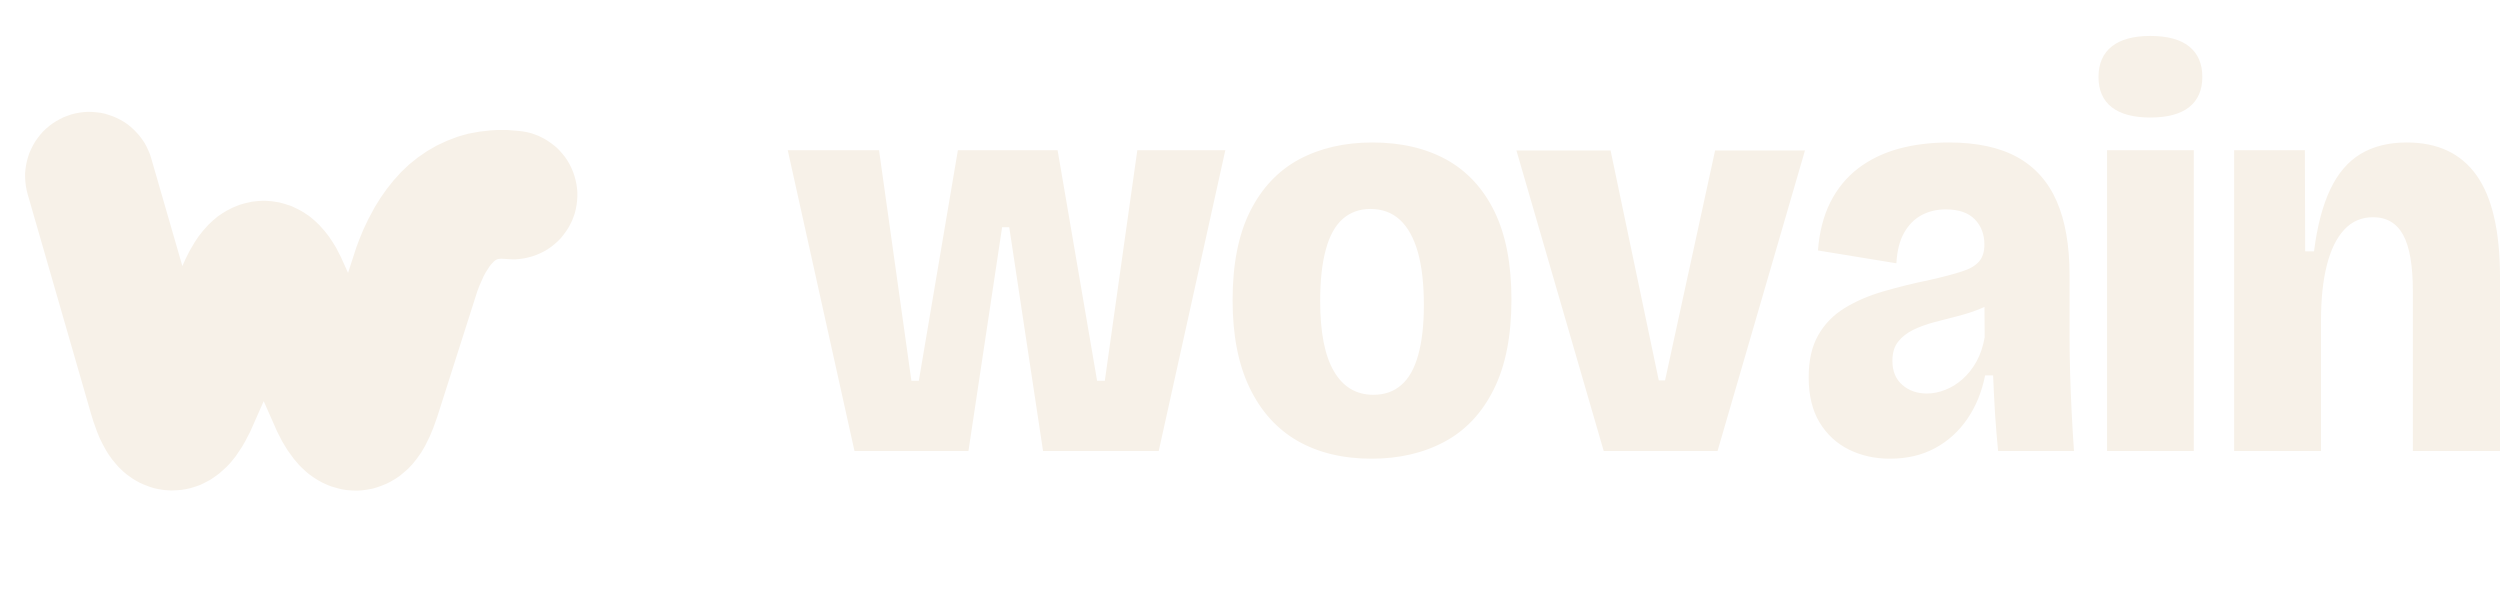
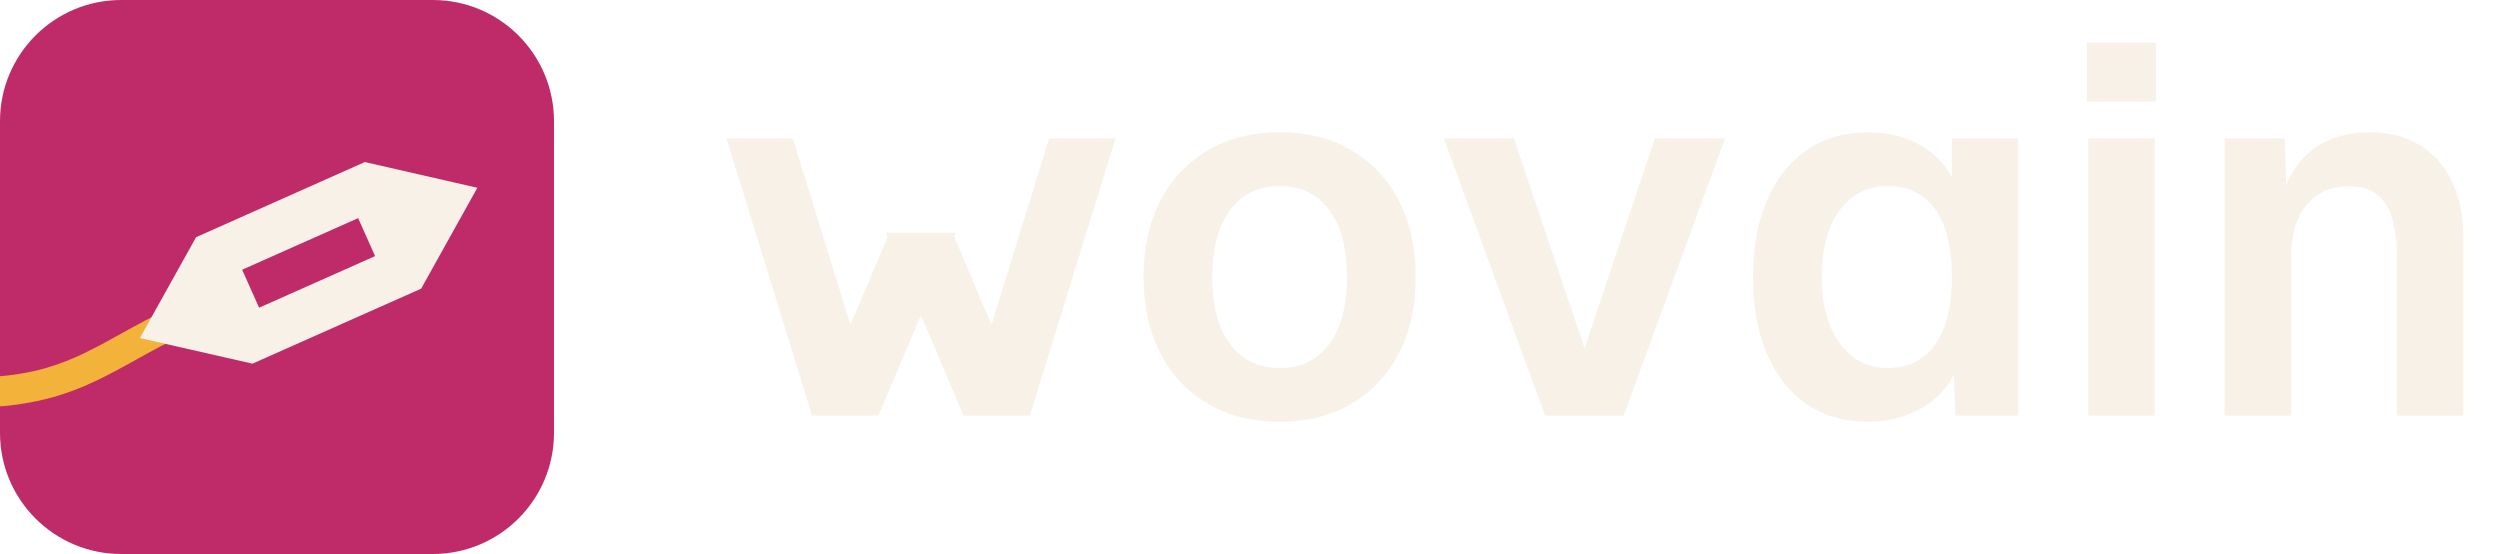
- <svg xmlns="http://www.w3.org/2000/svg" width="175.28" height="42.16" viewBox="0 -31.62 175.28 42.16" role="img">
-   <g transform="translate(0 0) scale(1)">
-     <g transform="translate(0 -31.62) scale(0.88)">
-       <path fill="#F7F1E8" fill-rule="evenodd" d="M7.25 32.96L2.2 15.46 2.12 15.14 2.06 14.81 2.02 14.47 2 14.14 2 13.8 2.03 13.47 2.08 13.14 2.15 12.81 2.24 12.49 2.35 12.17 2.49 11.86 2.64 11.56 2.81 11.27 3 11 3.21 10.73 3.43 10.48 3.67 10.25 3.93 10.03 4.2 9.83 4.48 9.65 4.77 9.49 5.07 9.34 5.39 9.22 5.7 9.11 6.03 9.03 6.36 8.97 6.69 8.93 7.03 8.91 7.36 8.92 7.7 8.95 8.03 8.99 8.36 9.06 8.68 9.16 9 9.27 9.3 9.4 9.6 9.55 9.89 9.72 10.17 9.91 10.43 10.12 10.68 10.35 10.91 10.59 11.13 10.84 11.33 11.11 11.52 11.39 11.68 11.69 11.82 11.99 11.95 12.3 12.05 12.62 14.53 21.2 14.78 20.64 15.1 20 15.51 19.3 15.81 18.85 16.17 18.39 16.59 17.92 16.96 17.57 17.34 17.25 17.74 16.98 18.05 16.79 18.52 16.55 19.05 16.33 19.46 16.21 20.07 16.07 20.52 16.02 20.85 16 21.17 16 21.64 16.03 22.26 16.13 22.7 16.25 23.24 16.43 23.64 16.62 23.97 16.79 24.28 16.98 24.68 17.25 25.06 17.57 25.43 17.92 25.85 18.39 26.21 18.85 26.51 19.3 26.78 19.74 27.16 20.48 27.73 21.74 28.39 19.71 28.63 19.07 28.96 18.27 29.33 17.49 29.86 16.5 30.32 15.76 30.82 15.05 31.37 14.36 31.96 13.71 32.6 13.1 33.3 12.54 34.03 12.04 34.81 11.59 35.63 11.21 36.47 10.89 36.92 10.76 37.32 10.65 38.19 10.49 39.06 10.39 39.56 10.36 40.44 10.36 41.32 10.43 41.65 10.47 41.98 10.53 42.31 10.61 42.63 10.72 42.94 10.84 43.24 10.99 43.53 11.15 43.81 11.34 44.08 11.54 44.34 11.75 44.58 11.99 44.8 12.24 45.01 12.5 45.2 12.78 45.37 13.07 45.52 13.37 45.65 13.68 45.76 13.99 45.85 14.32 45.92 14.64 45.97 14.98 46 15.31 46 15.65 45.98 15.98 45.94 16.31 45.88 16.64 45.8 16.97 45.69 17.29 45.57 17.6 45.42 17.9 45.26 18.19 45.07 18.47 44.87 18.74 44.66 19 44.42 19.24 44.17 19.46 43.91 19.67 43.63 19.86 43.34 20.03 43.04 20.18 42.73 20.31 42.42 20.42 42.09 20.51 41.77 20.58 41.43 20.63 41.1 20.66 40.76 20.66 39.93 20.61 39.66 20.64 39.49 20.72 39.35 20.83 39.14 21.05 39 21.23 38.7 21.7 38.53 22.01 38.19 22.78 38.03 23.2 34.84 33.2 34.53 34.07 34.24 34.77 33.86 35.54 33.56 36.05 33.19 36.57 32.87 36.97 32.51 37.35 32.13 37.68 31.83 37.93 31.5 38.15 31.09 38.39 30.81 38.53 30.37 38.71 30.03 38.83 29.69 38.93 29.19 39.02 28.82 39.07 28.44 39.09 28.07 39.08 27.57 39.04 27.21 38.98 26.86 38.89 26.41 38.76 26.12 38.65 25.68 38.45 25.34 38.26 25 38.05 24.6 37.76 24.35 37.55 24.02 37.24 23.84 37.06 23.42 36.57 22.91 35.87 22.49 35.18 22.08 34.38 21.01 31.96 19.94 34.38 19.53 35.17 19.27 35.62 18.78 36.35 18.37 36.86 18.04 37.21 17.46 37.73 17.06 38.02 16.73 38.24 16.23 38.5 15.94 38.64 15.63 38.75 15.18 38.89 14.82 38.97 14.45 39.03 14.08 39.06 13.64 39.08 13.06 39.04 12.63 38.97 12.26 38.89 11.91 38.78 11.42 38.59 11.13 38.46 10.84 38.3 10.56 38.13 10.11 37.81 9.8 37.55 9.44 37.2 9.23 36.96 8.94 36.61 8.66 36.22 8.45 35.88 8.17 35.37 7.93 34.88 7.73 34.39 7.43 33.55Z" />
-     </g>
-     <g transform="translate(54.81 0)">
-       <path fill="#F7F1E8" d="M5.1 0 0.42 -21.09H6.82L9.09 -4.92H9.61L12.35 -21.09H19.34L22.11 -4.92H22.65L24.93 -21.09H31.1L26.43 0H18.32L15.95 -15.69H15.45L13.09 0ZM41.35 0.54Q38.35 0.54 36.16 -0.71Q33.98 -1.97 32.8 -4.44Q31.61 -6.91 31.61 -10.57Q31.61 -14.36 32.84 -16.81Q34.07 -19.26 36.28 -20.45Q38.49 -21.63 41.41 -21.63Q44.41 -21.63 46.6 -20.43Q48.78 -19.22 49.97 -16.79Q51.16 -14.35 51.16 -10.62Q51.16 -6.78 49.91 -4.3Q48.67 -1.82 46.45 -0.64Q44.24 0.54 41.35 0.54ZM41.48 -3.94Q42.66 -3.94 43.44 -4.63Q44.23 -5.31 44.62 -6.72Q45.02 -8.13 45.02 -10.22Q45.02 -12.45 44.6 -13.94Q44.17 -15.44 43.35 -16.2Q42.52 -16.97 41.27 -16.97Q40.13 -16.97 39.33 -16.27Q38.54 -15.57 38.15 -14.14Q37.75 -12.7 37.75 -10.51Q37.75 -7.22 38.72 -5.58Q39.68 -3.94 41.48 -3.94ZM57.63 0 51.51 -21.07H58.11L61.49 -4.95H61.93L65.44 -21.07H71.74L65.61 0ZM77.7 0.54Q76.13 0.54 74.84 -0.09Q73.54 -0.73 72.77 -1.99Q72 -3.26 72 -5.17Q72 -6.95 72.67 -8.12Q73.33 -9.29 74.52 -10.02Q75.71 -10.75 77.24 -11.19Q78.77 -11.64 80.48 -11.99Q81.89 -12.31 82.72 -12.58Q83.56 -12.84 83.94 -13.28Q84.32 -13.71 84.32 -14.47Q84.32 -15.56 83.64 -16.25Q82.96 -16.94 81.61 -16.94Q80.68 -16.94 79.92 -16.54Q79.16 -16.13 78.69 -15.3Q78.22 -14.47 78.15 -13.16L72.65 -14.06Q72.8 -16.01 73.52 -17.44Q74.24 -18.87 75.46 -19.81Q76.68 -20.74 78.3 -21.19Q79.92 -21.63 81.83 -21.63Q84.76 -21.63 86.63 -20.6Q88.49 -19.57 89.39 -17.51Q90.29 -15.45 90.29 -12.33V-8.13Q90.29 -6.82 90.33 -5.43Q90.37 -4.05 90.44 -2.68Q90.51 -1.31 90.6 0H85.28Q85.16 -1.23 85.07 -2.55Q84.99 -3.87 84.93 -5.3H84.37Q84.03 -3.58 83.13 -2.26Q82.23 -0.94 80.86 -0.2Q79.49 0.54 77.7 0.54ZM80.28 -4.03Q80.94 -4.03 81.58 -4.29Q82.23 -4.54 82.79 -5.04Q83.36 -5.54 83.77 -6.28Q84.18 -7.03 84.34 -7.98L84.32 -10.81L85.34 -10.79Q84.81 -10.29 84.05 -9.98Q83.29 -9.67 82.46 -9.46Q81.62 -9.25 80.8 -9.03Q79.98 -8.81 79.32 -8.49Q78.67 -8.17 78.27 -7.66Q77.87 -7.16 77.87 -6.32Q77.87 -5.23 78.57 -4.63Q79.26 -4.03 80.28 -4.03ZM92.92 0V-21.09H99V0ZM95.95 -23.38Q94.18 -23.38 93.25 -24.1Q92.32 -24.83 92.32 -26.22Q92.32 -27.63 93.26 -28.37Q94.19 -29.1 95.95 -29.1Q97.76 -29.1 98.68 -28.36Q99.6 -27.61 99.6 -26.23Q99.6 -24.85 98.68 -24.11Q97.75 -23.38 95.95 -23.38ZM101.83 0V-12.56L101.83 -21.09H106.79L106.81 -14H107.43Q107.77 -16.66 108.57 -18.34Q109.37 -20.03 110.7 -20.83Q112.04 -21.63 113.93 -21.63Q117.2 -21.63 118.83 -19.32Q120.47 -17.01 120.47 -12.18V0H114.36V-11.22Q114.36 -13.9 113.68 -15.15Q113 -16.39 111.57 -16.39Q110.36 -16.39 109.55 -15.52Q108.74 -14.65 108.33 -13.03Q107.92 -11.42 107.92 -9.13V0Z" />
+ <svg xmlns="http://www.w3.org/2000/svg" viewBox="0 0 216.61 48" role="img" aria-label="wovain">
+   <g>
+     <defs>
+       <clipPath id="ld">
+         <path d="M10.5,0H37.5A10.5,10.5 0 0 1 48.0,10.5V37.5A10.5,10.5 0 0 1 37.5,48.0H10.5A10.5,10.5 0 0 1 0,37.5V10.5A10.5,10.5 0 0 1 10.5,0Z" />
+       </clipPath>
+     </defs>
+     <g clip-path="url(#ld)">
+       <rect width="48" height="48" fill="#BE2B68" />
+       <g>
+         <path d="M14.70,26.72 L14.68,26.73 14.16,26.98 14.14,26.99 13.64,27.23 13.62,27.24 13.13,27.49 13.11,27.50 12.63,27.75 12.62,27.75 12.15,28.00 12.14,28.01 11.68,28.26 11.67,28.26 11.22,28.51 11.21,28.51 10.77,28.76 10.77,28.76 10.33,29.00 9.89,29.24 9.46,29.48 9.04,29.71 8.62,29.93 8.20,30.15 7.78,30.36 7.36,30.57 6.94,30.77 6.52,30.96 6.09,31.14 5.65,31.32 5.21,31.48 4.76,31.64 4.29,31.79 3.82,31.93 3.32,32.06 2.82,32.18 2.29,32.29 1.75,32.38 1.19,32.47 0.60,32.54 -0.01,32.60 -0.64,32.65 -1.30,32.69 -1.99,32.70 -2.71,32.71 -3.45,32.70 -4.23,32.67 -5.05,32.63 -5.91,32.56 -6.09,35.16 -5.22,35.22 -5.20,35.22 -4.36,35.27 -4.34,35.27 -3.53,35.30 -3.51,35.30 -2.73,35.31 -2.70,35.31 -1.96,35.30 -1.93,35.30 -1.21,35.28 -1.18,35.28 -0.49,35.25 -0.46,35.25 0.20,35.19 0.24,35.19 0.88,35.13 0.91,35.12 1.53,35.05 1.56,35.04 2.16,34.95 2.19,34.94 2.77,34.84 2.80,34.83 3.36,34.72 3.40,34.71 3.94,34.58 3.97,34.58 4.49,34.44 4.53,34.43 5.04,34.28 5.07,34.27 5.56,34.11 5.60,34.10 6.08,33.93 6.11,33.92 6.58,33.75 6.61,33.73 7.07,33.55 7.10,33.54 7.55,33.35 7.57,33.33 8.02,33.13 8.04,33.12 8.48,32.92 8.50,32.91 8.94,32.69 8.95,32.69 9.38,32.47 9.40,32.46 9.83,32.23 9.84,32.23 10.27,32.00 10.28,31.99 10.71,31.76 10.71,31.76 11.15,31.52 11.15,31.52 11.59,31.28 12.03,31.03 12.47,30.79 12.92,30.54 13.37,30.30 13.83,30.05 14.30,29.81 14.78,29.57 15.28,29.32 15.78,29.09 16.32,28.84 15.24,26.48Z" fill="#F3B23A" />
+         <path fill-rule="evenodd" d="M12.12,29.29 L16.99,20.55 31.61,14.04 41.36,16.27 36.49,25.01 21.87,31.51Z M20.98,23.37 L31.03,18.90 32.50,22.19 22.45,26.66Z" fill="#F7F1E8" />
+       </g>
    </g>
  </g>
+   <path transform="translate(62.00 36.00) scale(0.04494)" d="M186.0,-0.0 L21.0,-534.0 L149.0,-534.0 L260.0,-174.8 L332.0,-344.9 L328.8,-352.4 L335.2,-352.4 L456.8,-352.4 L463.2,-352.4 L460.0,-344.9 L532.0,-174.8 L643.0,-534.0 L771.0,-534.0 L606.0,-0.0 L478.0,-0.0 L396.0,-193.7 L314.0,-0.0Z M1074.8,11.8 L1062.0,11.0 L1049.5,9.8 L1037.3,8.2 L1025.4,6.0 L1013.8,3.4 L1002.4,0.3 L991.3,-3.3 L980.4,-7.4 L969.9,-11.9 L959.6,-16.9 L949.6,-22.4 L939.9,-28.3 L930.6,-34.7 L921.7,-41.4 L913.1,-48.5 L904.9,-56.0 L897.1,-63.9 L889.6,-72.2 L882.5,-80.9 L875.8,-90.0 L869.4,-99.5 L863.4,-109.4 L857.8,-119.7 L852.6,-130.3 L847.8,-141.3 L843.5,-152.5 L839.7,-164.0 L836.3,-175.8 L833.3,-188.0 L830.9,-200.4 L828.8,-213.1 L827.2,-226.1 L826.1,-239.5 L825.4,-253.1 L825.2,-267.0 L825.4,-281.0 L826.1,-294.7 L827.2,-308.1 L828.8,-321.2 L830.9,-333.9 L833.3,-346.4 L836.3,-358.5 L839.7,-370.3 L843.5,-381.8 L847.8,-393.0 L852.6,-403.8 L857.8,-414.4 L863.4,-424.6 L869.4,-434.4 L875.8,-443.9 L882.5,-452.9 L889.6,-461.6 L897.1,-469.9 L904.9,-477.7 L913.1,-485.2 L921.7,-492.4 L930.6,-499.1 L939.9,-505.4 L949.6,-511.4 L959.6,-516.9 L969.9,-522.0 L980.4,-526.5 L991.3,-530.6 L1002.4,-534.2 L1013.8,-537.4 L1025.4,-540.0 L1037.3,-542.2 L1049.5,-543.8 L1062.0,-545.0 L1074.8,-545.8 L1087.8,-546.0 L1100.8,-545.8 L1113.6,-545.0 L1126.0,-543.8 L1138.2,-542.2 L1150.1,-540.0 L1161.8,-537.4 L1173.1,-534.2 L1184.2,-530.6 L1195.0,-526.5 L1205.5,-522.0 L1215.7,-516.9 L1225.7,-511.4 L1235.3,-505.4 L1244.6,-499.1 L1253.5,-492.4 L1262.0,-485.2 L1270.2,-477.7 L1278.0,-469.9 L1285.5,-461.6 L1292.5,-452.9 L1299.3,-443.9 L1305.6,-434.4 L1311.6,-424.6 L1317.2,-414.4 L1322.4,-403.8 L1327.2,-393.0 L1331.5,-381.8 L1335.3,-370.3 L1338.7,-358.5 L1341.7,-346.4 L1344.1,-333.9 L1346.2,-321.2 L1347.8,-308.1 L1348.9,-294.7 L1349.6,-281.0 L1349.8,-267.0 L1349.6,-253.1 L1348.9,-239.5 L1347.8,-226.1 L1346.2,-213.1 L1344.1,-200.4 L1341.7,-188.0 L1338.7,-175.8 L1335.3,-164.0 L1331.5,-152.5 L1327.2,-141.3 L1322.4,-130.3 L1317.2,-119.7 L1311.6,-109.4 L1305.6,-99.5 L1299.3,-90.0 L1292.5,-80.9 L1285.5,-72.2 L1278.0,-63.9 L1270.2,-56.0 L1262.0,-48.5 L1253.5,-41.4 L1244.6,-34.7 L1235.3,-28.3 L1225.7,-22.4 L1215.7,-16.9 L1205.5,-11.9 L1195.0,-7.4 L1184.2,-3.3 L1173.1,0.3 L1161.8,3.4 L1150.1,6.0 L1138.2,8.2 L1126.0,9.8 L1113.6,11.0 L1100.8,11.8 L1087.8,12.0Z M1097.9,-91.9 L1107.6,-92.9 L1117.0,-94.5 L1125.9,-96.7 L1134.5,-99.6 L1142.6,-103.2 L1150.4,-107.4 L1157.8,-112.2 L1164.8,-117.6 L1171.4,-123.8 L1177.7,-130.5 L1183.5,-137.9 L1188.9,-145.9 L1193.9,-154.3 L1198.3,-163.3 L1202.3,-172.8 L1205.9,-182.8 L1208.9,-193.3 L1211.5,-204.3 L1213.6,-215.9 L1215.3,-227.9 L1216.5,-240.4 L1217.2,-253.5 L1217.4,-267.0 L1217.2,-280.5 L1216.5,-293.5 L1215.3,-306.0 L1213.6,-317.9 L1211.5,-329.4 L1208.9,-340.4 L1205.9,-350.9 L1202.3,-360.9 L1198.3,-370.4 L1193.9,-379.4 L1188.9,-387.9 L1183.5,-395.9 L1177.7,-403.3 L1171.4,-410.1 L1164.8,-416.2 L1157.8,-421.7 L1150.4,-426.6 L1142.6,-430.8 L1134.5,-434.3 L1125.9,-437.2 L1117.0,-439.5 L1107.6,-441.1 L1097.9,-442.1 L1087.8,-442.4 L1077.7,-442.1 L1068.0,-441.1 L1058.6,-439.5 L1049.7,-437.2 L1041.1,-434.3 L1032.9,-430.8 L1025.1,-426.6 L1017.7,-421.7 L1010.6,-416.2 L1004.0,-410.1 L997.7,-403.3 L991.8,-395.9 L986.3,-387.9 L981.4,-379.4 L976.8,-370.4 L972.8,-360.9 L969.2,-350.9 L966.2,-340.4 L963.5,-329.4 L961.4,-317.9 L959.7,-306.0 L958.6,-293.5 L957.8,-280.5 L957.6,-267.0 L957.8,-253.5 L958.6,-240.4 L959.7,-227.9 L961.4,-215.9 L963.5,-204.3 L966.2,-193.3 L969.2,-182.8 L972.8,-172.8 L976.8,-163.3 L981.4,-154.3 L986.3,-145.9 L991.8,-137.9 L997.7,-130.5 L1004.0,-123.8 L1010.6,-117.6 L1017.7,-112.2 L1025.1,-107.4 L1032.9,-103.2 L1041.1,-99.6 L1049.7,-96.7 L1058.6,-94.5 L1068.0,-92.9 L1077.7,-91.9 L1087.8,-91.6Z M1599.2,-0.0 L1404.2,-534.0 L1539.4,-534.0 L1675.4,-129.2 L1811.0,-534.0 L1946.2,-534.0 L1750.8,-0.0Z M2188.5,9.9 L2178.0,8.2 L2167.8,6.1 L2157.8,3.4 L2148.1,0.4 L2138.7,-3.2 L2129.5,-7.2 L2120.6,-11.8 L2111.9,-16.7 L2103.5,-22.2 L2095.4,-28.1 L2087.6,-34.4 L2080.1,-41.1 L2072.9,-48.2 L2066.1,-55.6 L2059.5,-63.5 L2053.3,-71.8 L2047.4,-80.4 L2041.8,-89.5 L2036.6,-98.9 L2031.6,-108.8 L2027.0,-119.0 L2022.7,-129.6 L2018.8,-140.5 L2015.3,-151.7 L2012.1,-163.3 L2009.3,-175.1 L2006.9,-187.3 L2004.9,-199.8 L2003.2,-212.6 L2001.9,-225.7 L2000.9,-239.2 L2000.4,-252.9 L2000.2,-267.0 L2000.4,-281.1 L2000.9,-294.8 L2001.9,-308.3 L2003.2,-321.4 L2004.9,-334.2 L2006.9,-346.7 L2009.4,-358.9 L2012.2,-370.7 L2015.4,-382.3 L2018.9,-393.5 L2022.9,-404.4 L2027.2,-415.0 L2031.9,-425.2 L2036.8,-435.1 L2042.1,-444.5 L2047.7,-453.6 L2053.7,-462.2 L2059.9,-470.5 L2066.5,-478.4 L2073.4,-485.8 L2080.6,-492.9 L2088.1,-499.6 L2095.9,-505.9 L2104.1,-511.8 L2112.5,-517.3 L2121.2,-522.3 L2130.1,-526.8 L2139.3,-530.8 L2148.7,-534.4 L2158.4,-537.5 L2168.3,-540.1 L2178.4,-542.2 L2188.8,-543.9 L2199.4,-545.1 L2210.3,-545.8 L2221.4,-546.0 L2230.6,-545.8 L2239.6,-545.4 L2248.5,-544.6 L2257.1,-543.4 L2265.6,-542.0 L2273.8,-540.2 L2281.9,-538.1 L2289.8,-535.7 L2297.6,-533.0 L2305.1,-530.0 L2312.4,-526.6 L2319.6,-522.9 L2326.5,-518.9 L2333.2,-514.7 L2339.5,-510.2 L2345.6,-505.5 L2351.3,-500.5 L2356.8,-495.2 L2362.0,-489.7 L2366.9,-484.0 L2371.5,-478.0 L2375.8,-471.7 L2379.9,-465.2 L2383.6,-458.4 L2383.6,-534.0 L2511.6,-534.0 L2511.6,-0.0 L2390.4,-0.0 L2387.4,-79.2 L2383.6,-72.2 L2379.5,-65.4 L2375.0,-58.9 L2370.3,-52.6 L2365.2,-46.6 L2359.9,-40.9 L2354.2,-35.5 L2348.3,-30.3 L2342.0,-25.3 L2335.5,-20.7 L2328.6,-16.2 L2321.4,-12.1 L2314.0,-8.3 L2306.4,-4.7 L2298.6,-1.6 L2290.7,1.3 L2282.6,3.8 L2274.4,6.0 L2266.0,7.8 L2257.4,9.3 L2248.6,10.5 L2239.7,11.3 L2230.6,11.8 L2221.4,12.0 L2210.2,11.8 L2199.2,11.0Z M2279.1,-92.9 L2285.2,-93.9 L2291.0,-95.1 L2296.7,-96.7 L2302.2,-98.5 L2307.6,-100.7 L2312.8,-103.1 L2317.8,-105.8 L2322.6,-108.7 L2327.3,-112.0 L2331.8,-115.5 L2336.1,-119.3 L2340.2,-123.4 L2344.2,-127.7 L2347.9,-132.3 L2351.5,-137.1 L2354.9,-142.2 L2358.1,-147.6 L2361.2,-153.2 L2364.0,-159.1 L2366.7,-165.3 L2369.2,-171.7 L2371.5,-178.4 L2373.6,-185.3 L2375.5,-192.4 L2377.2,-199.8 L2378.7,-207.3 L2380.0,-215.2 L2381.1,-223.2 L2382.0,-231.5 L2382.7,-240.0 L2383.2,-248.8 L2383.5,-257.8 L2383.6,-267.0 L2383.5,-276.4 L2383.2,-285.6 L2382.7,-294.5 L2382.0,-303.1 L2381.1,-311.5 L2380.0,-319.6 L2378.7,-327.5 L2377.2,-335.2 L2375.5,-342.6 L2373.6,-349.7 L2371.5,-356.6 L2369.2,-363.2 L2366.7,-369.6 L2364.0,-375.7 L2361.2,-381.5 L2358.1,-387.1 L2354.9,-392.4 L2351.5,-397.5 L2347.9,-402.3 L2344.2,-406.8 L2340.2,-411.1 L2336.1,-415.1 L2331.8,-418.8 L2327.3,-422.3 L2322.6,-425.5 L2317.8,-428.4 L2312.8,-431.1 L2307.6,-433.5 L2302.2,-435.6 L2296.7,-437.4 L2291.0,-438.9 L2285.2,-440.2 L2279.1,-441.1 L2272.9,-441.8 L2266.5,-442.3 L2260.0,-442.4 L2250.4,-442.1 L2241.2,-441.1 L2232.3,-439.5 L2223.7,-437.2 L2215.5,-434.3 L2207.6,-430.7 L2200.0,-426.4 L2192.8,-421.6 L2185.8,-416.0 L2179.3,-409.8 L2173.0,-403.0 L2167.1,-395.5 L2161.6,-387.4 L2156.6,-378.9 L2152.0,-369.9 L2147.9,-360.4 L2144.3,-350.4 L2141.2,-339.9 L2138.6,-329.0 L2136.4,-317.5 L2134.8,-305.6 L2133.6,-293.2 L2132.8,-280.4 L2132.6,-267.0 L2132.8,-253.9 L2133.6,-241.2 L2134.8,-228.9 L2136.5,-217.2 L2138.6,-205.8 L2141.3,-195.0 L2144.4,-184.5 L2148.0,-174.6 L2152.1,-165.0 L2156.7,-156.0 L2161.8,-147.4 L2167.3,-139.2 L2173.2,-131.6 L2179.5,-124.7 L2186.1,-118.4 L2193.0,-112.8 L2200.3,-107.8 L2207.8,-103.5 L2215.7,-99.9 L2223.9,-96.9 L2232.5,-94.6 L2241.3,-92.9 L2250.5,-91.9 L2260.0,-91.6 L2266.5,-91.7 L2272.9,-92.2Z M2646.4,-0.0 L2646.4,-534.0 L2774.4,-534.0 L2774.4,-0.0Z M2644.0,-605.4 L2644.0,-718.6 L2776.8,-718.6 L2776.8,-605.4Z M2909.4,-0.0 L2909.4,-534.0 L3025.2,-534.0 L3028.2,-443.6 L3030.0,-448.1 L3033.1,-455.2 L3036.4,-461.9 L3040.0,-468.3 L3043.8,-474.5 L3047.8,-480.3 L3052.0,-485.9 L3056.4,-491.2 L3060.9,-496.2 L3065.6,-501.0 L3070.5,-505.5 L3075.5,-509.8 L3080.6,-513.9 L3086.0,-517.6 L3091.5,-521.2 L3097.1,-524.4 L3102.9,-527.4 L3108.9,-530.2 L3115.0,-532.7 L3121.2,-535.0 L3127.5,-537.1 L3133.8,-539.0 L3140.3,-540.6 L3146.9,-542.1 L3153.5,-543.3 L3160.3,-544.2 L3167.1,-545.0 L3174.1,-545.6 L3181.1,-545.9 L3188.2,-546.0 L3197.9,-545.8 L3207.3,-545.3 L3216.5,-544.4 L3225.5,-543.1 L3234.1,-541.5 L3242.5,-539.6 L3250.7,-537.2 L3258.6,-534.5 L3266.2,-531.5 L3273.5,-528.1 L3280.7,-524.3 L3287.5,-520.2 L3294.1,-515.8 L3300.4,-511.1 L3306.4,-506.1 L3312.2,-500.8 L3317.7,-495.3 L3323.0,-489.5 L3327.9,-483.4 L3332.6,-477.0 L3337.0,-470.4 L3341.2,-463.5 L3345.1,-456.3 L3348.7,-448.9 L3352.0,-441.2 L3355.1,-433.3 L3357.8,-425.2 L3360.3,-417.0 L3362.5,-408.5 L3364.4,-399.8 L3366.0,-390.9 L3367.3,-381.8 L3368.3,-372.5 L3369.0,-363.0 L3369.5,-353.3 L3369.6,-343.4 L3369.6,-0.0 L3241.6,-0.0 L3241.6,-302.2 L3241.5,-309.6 L3241.4,-316.8 L3241.1,-323.8 L3240.6,-330.7 L3240.1,-337.3 L3239.4,-343.7 L3238.6,-350.0 L3237.7,-356.0 L3236.7,-361.9 L3235.6,-367.5 L3234.3,-373.0 L3232.9,-378.3 L3231.4,-383.4 L3229.7,-388.3 L3227.8,-392.9 L3225.8,-397.4 L3223.6,-401.6 L3221.3,-405.7 L3218.8,-409.5 L3216.1,-413.2 L3213.3,-416.6 L3210.3,-419.9 L3207.1,-422.9 L3203.8,-425.7 L3200.3,-428.3 L3196.6,-430.7 L3192.7,-432.8 L3188.6,-434.8 L3184.4,-436.5 L3179.9,-437.9 L3175.2,-439.2 L3170.4,-440.2 L3165.3,-441.0 L3160.1,-441.5 L3154.6,-441.9 L3149.0,-442.0 L3140.6,-441.7 L3132.5,-441.0 L3124.6,-439.8 L3117.1,-438.0 L3109.9,-435.8 L3102.9,-433.0 L3096.3,-429.8 L3089.9,-426.0 L3083.9,-421.8 L3078.1,-417.1 L3072.7,-411.8 L3067.5,-406.1 L3062.7,-399.9 L3058.3,-393.2 L3054.3,-386.1 L3050.8,-378.6 L3047.6,-370.6 L3044.9,-362.2 L3042.6,-353.3 L3040.7,-344.0 L3039.3,-334.2 L3038.2,-324.0 L3037.6,-313.3 L3037.4,-302.2 L3037.4,-0.0Z" fill="#F7F1E8" />
</svg>
